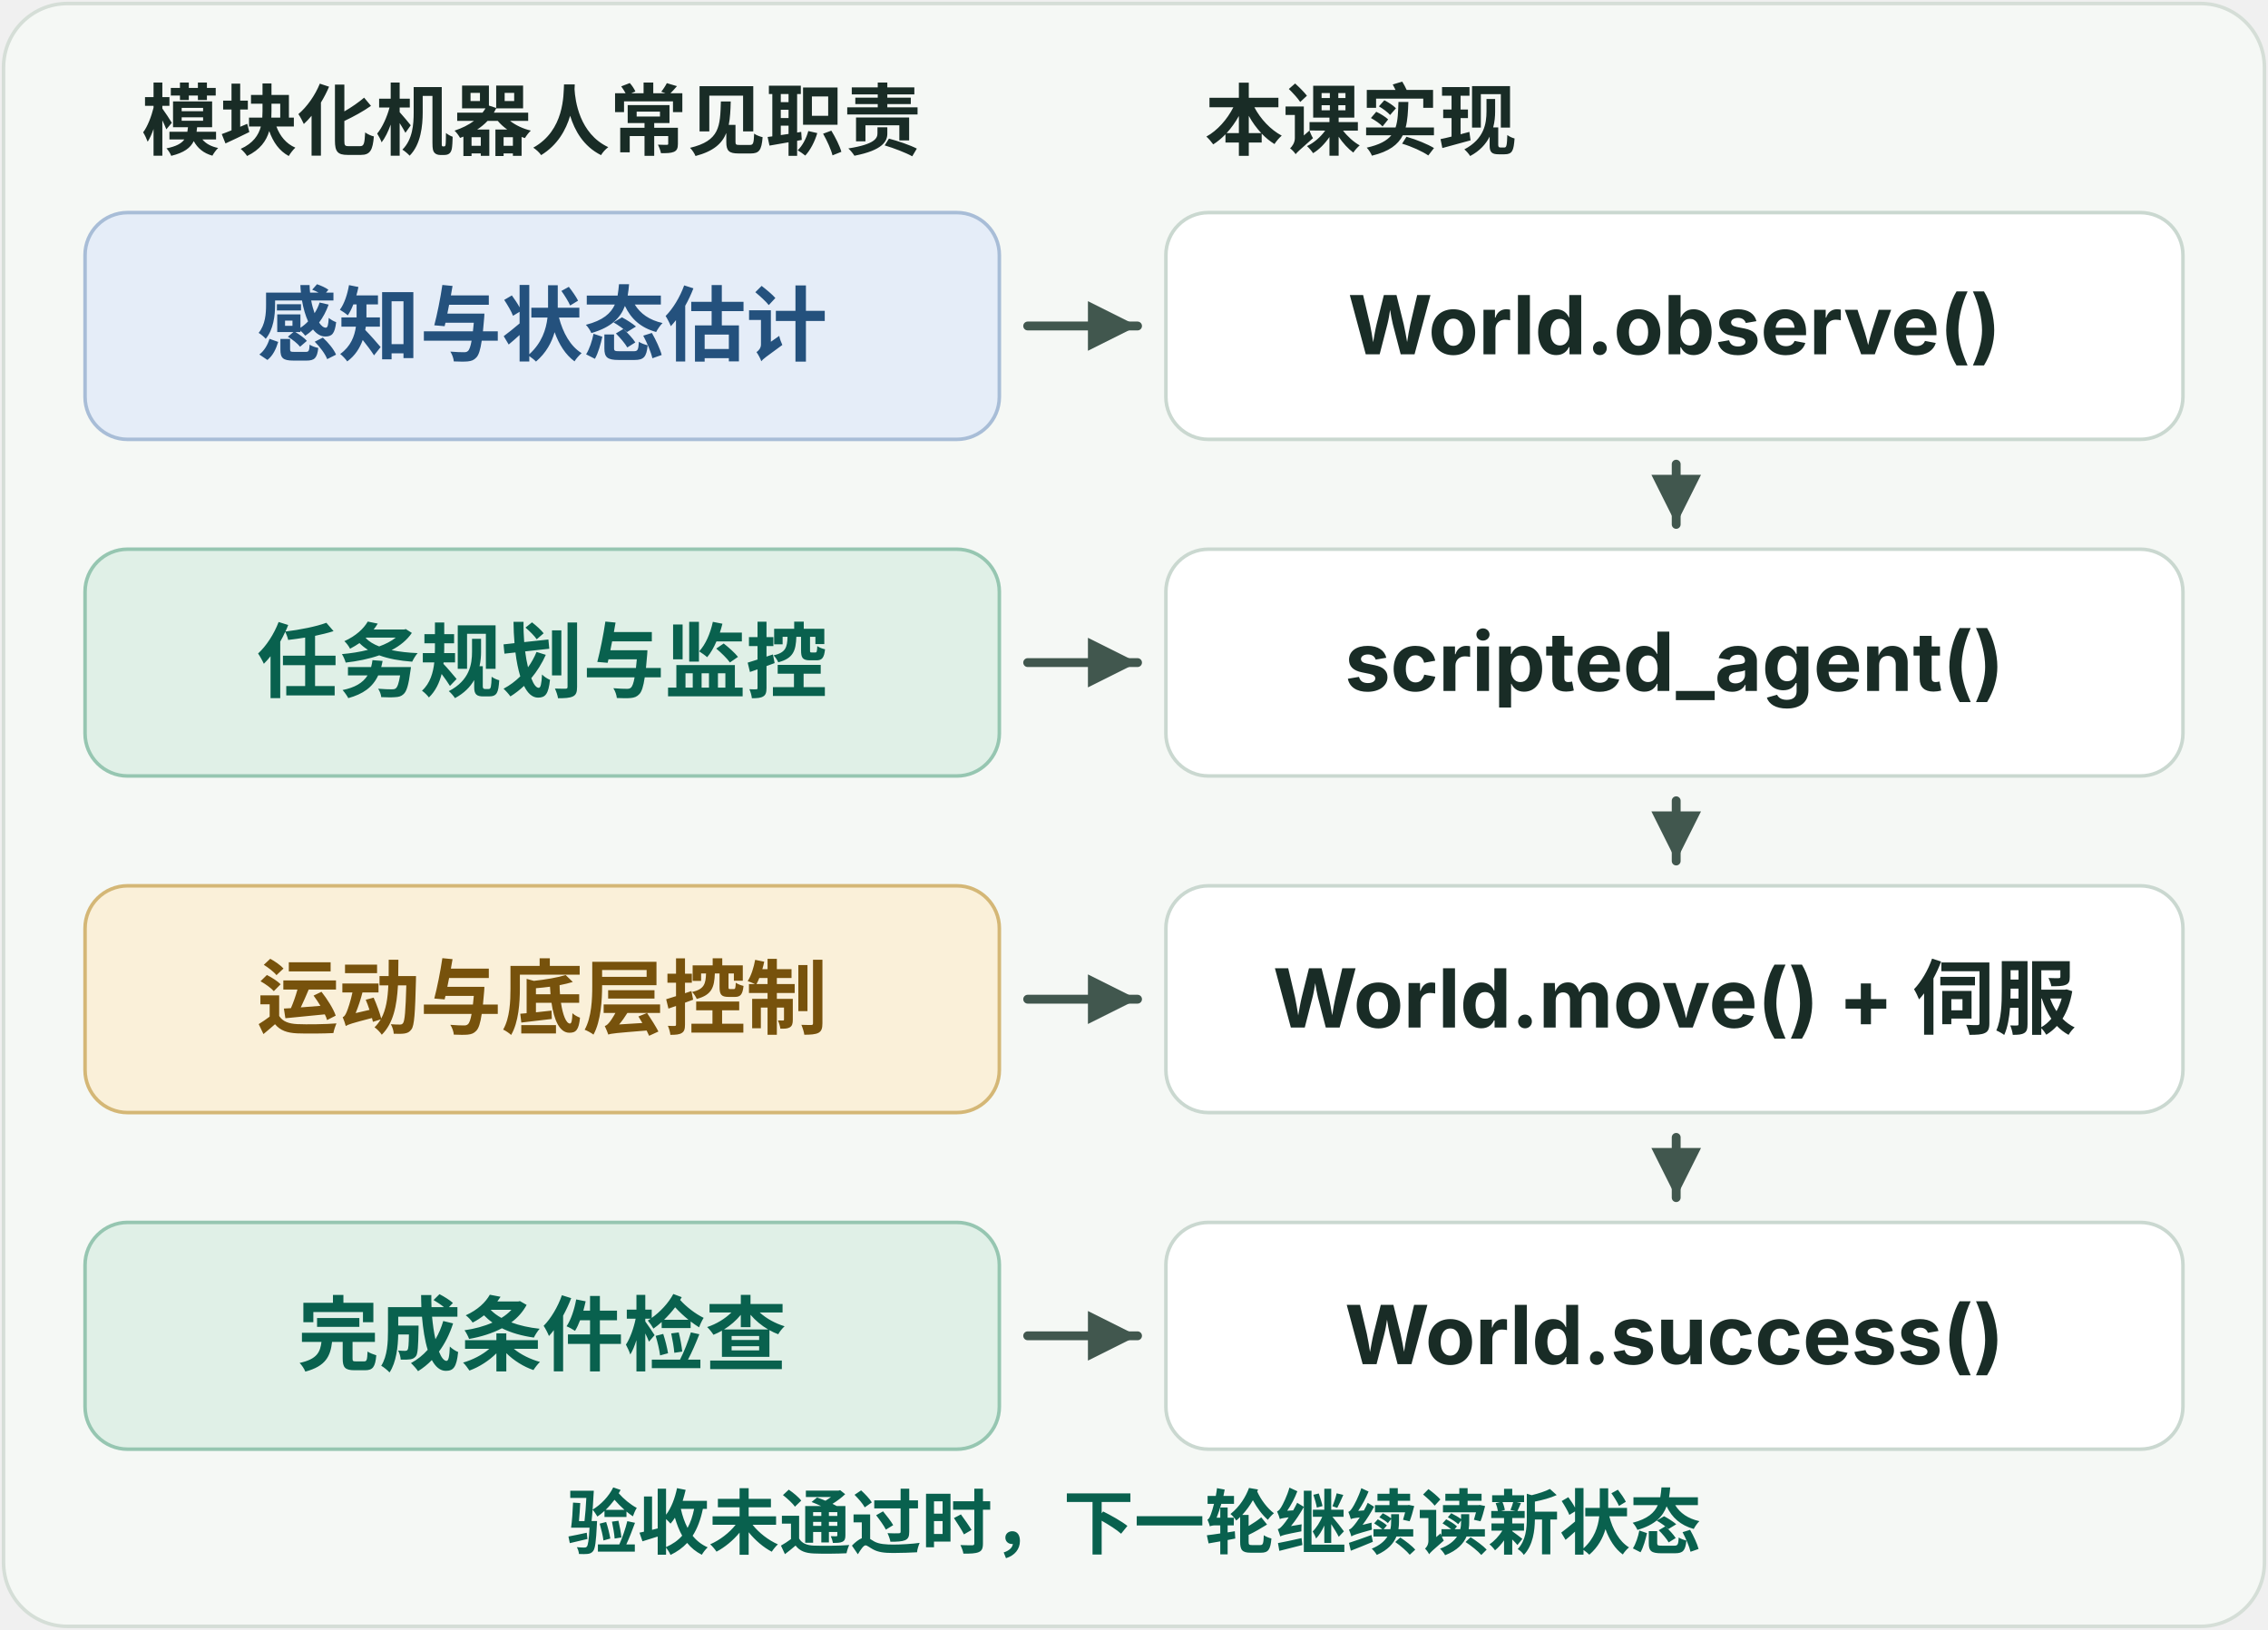
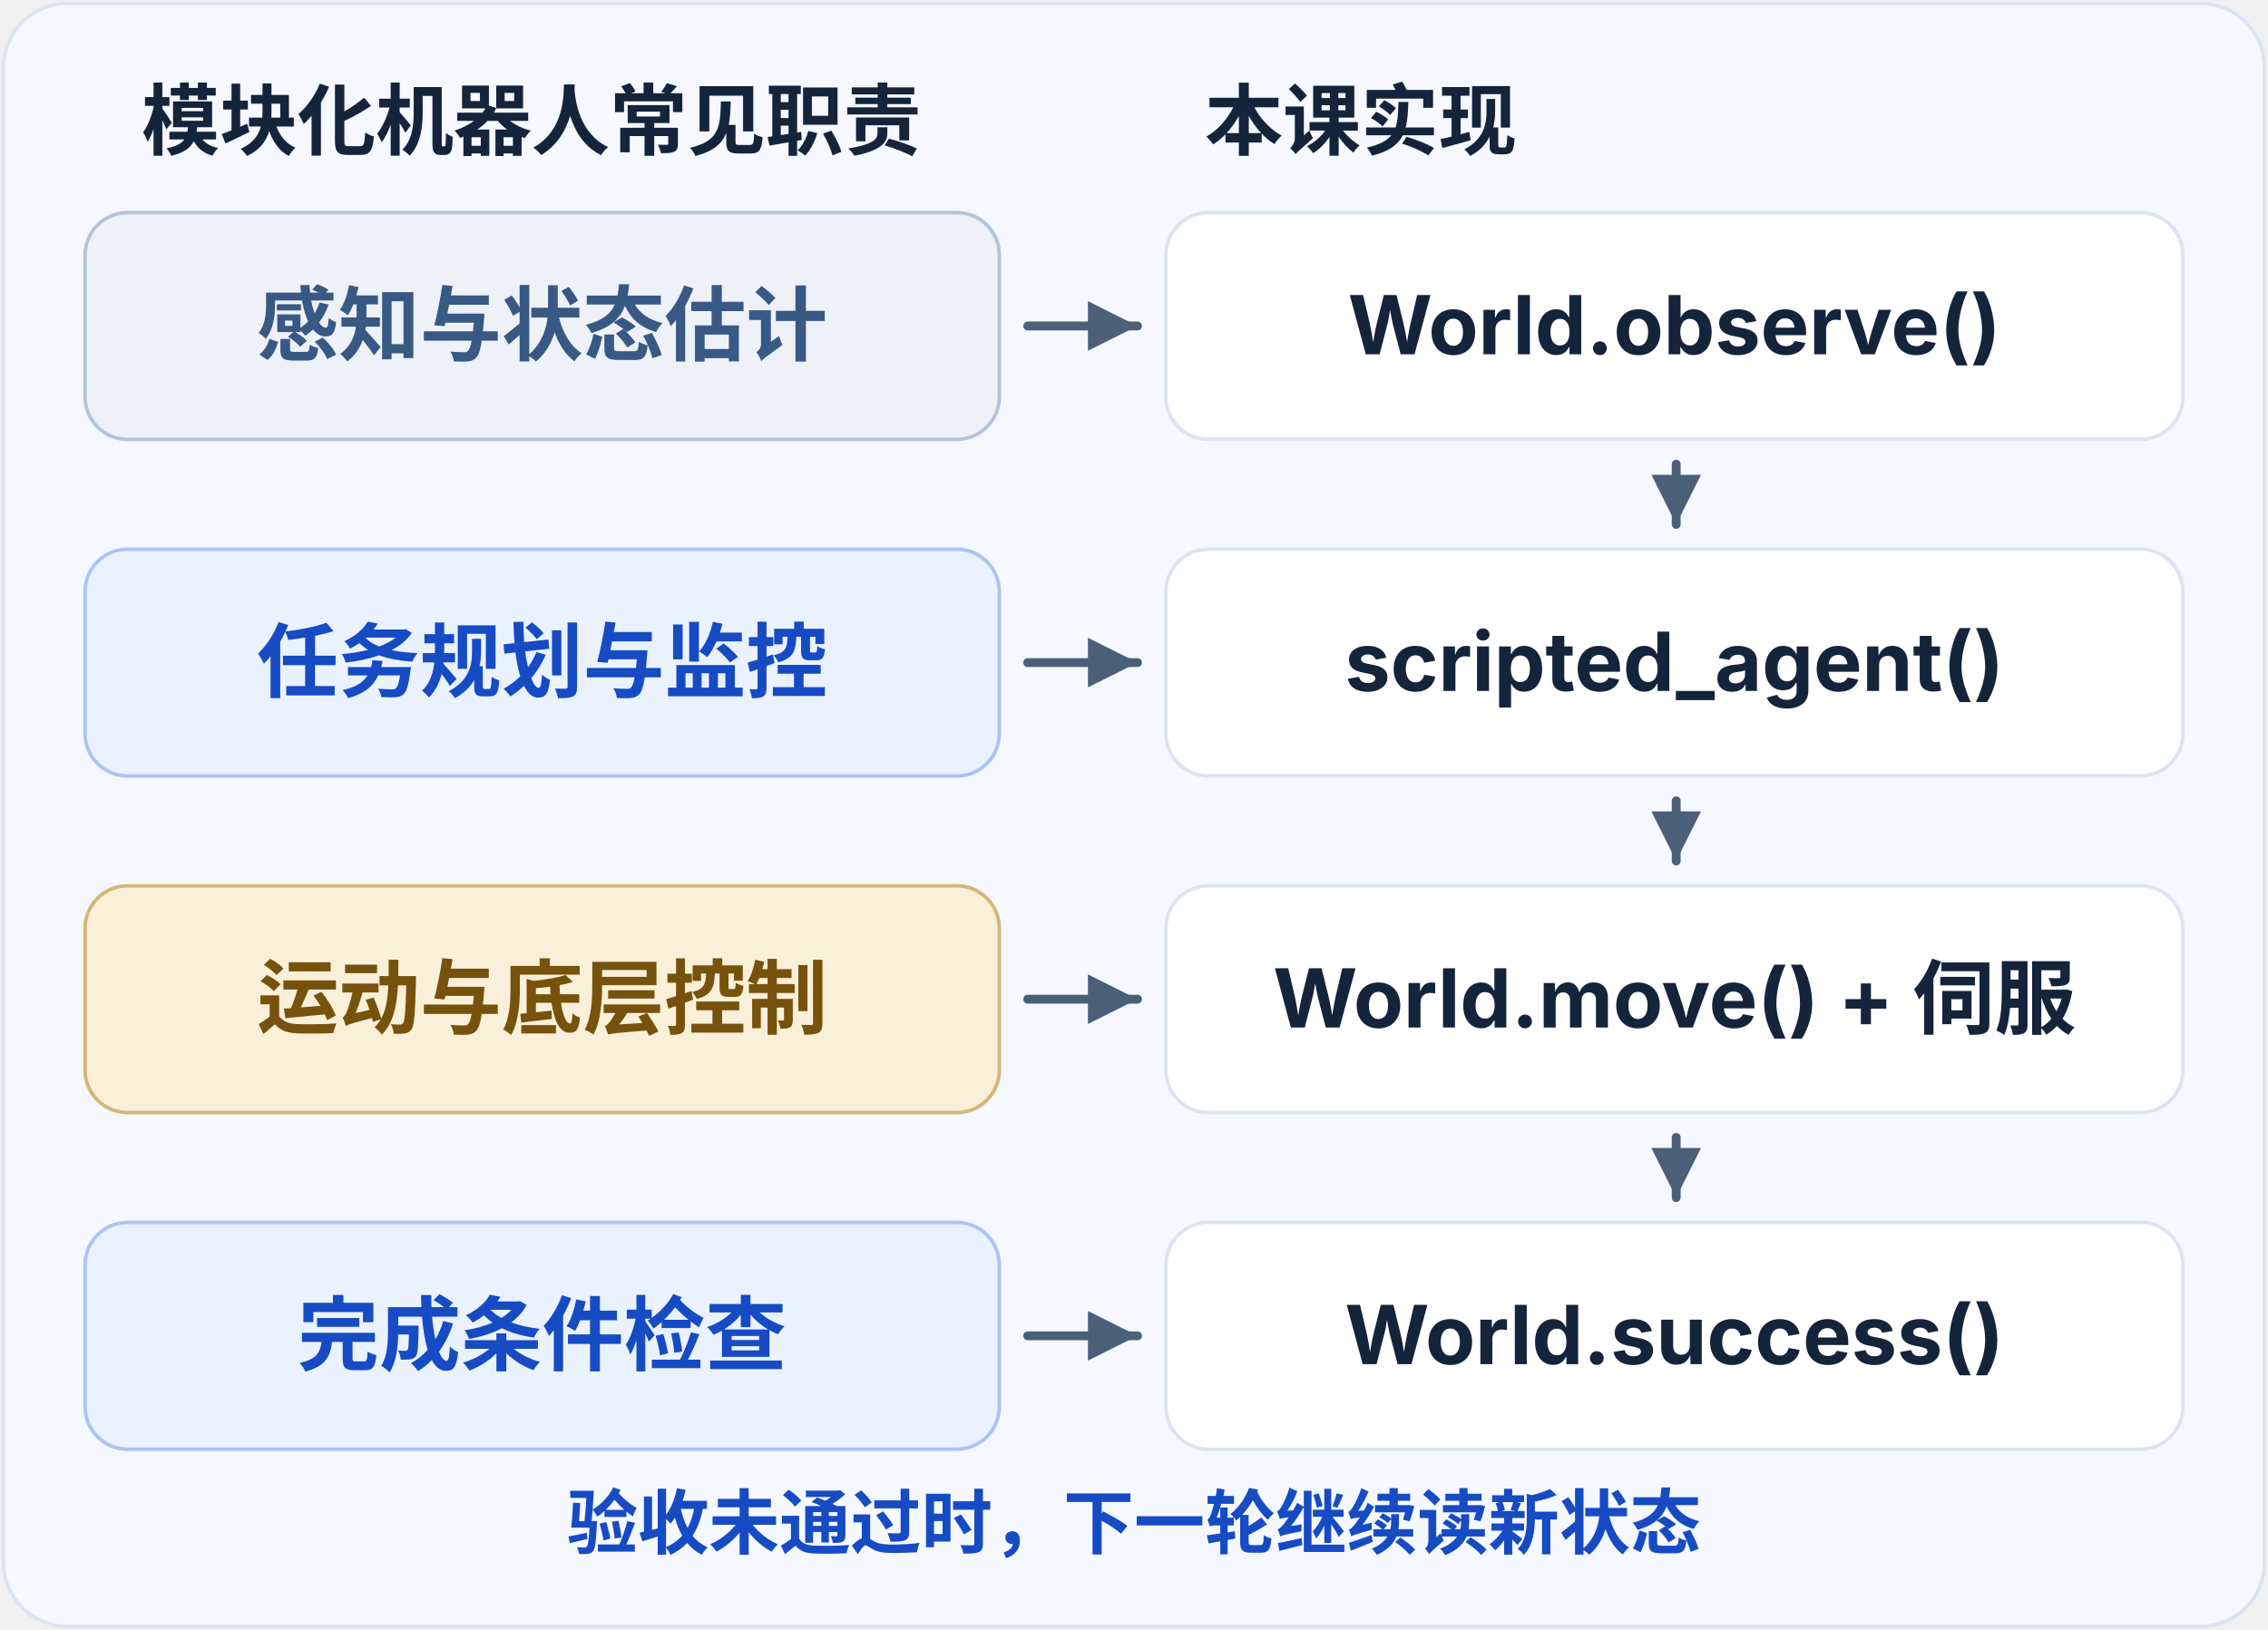
<svg xmlns="http://www.w3.org/2000/svg" width="640" height="460" viewBox="0 0 640 460">
  <defs>
    <marker id="ink" viewBox="0 0 10 10" refX="8" refY="5" markerWidth="7" markerHeight="7" orient="auto-start-reverse">
-       <path d="M 0 1 L 8 5 L 0 9 z" fill="#41574e" />
+       <path d="M 0 1 L 8 5 L 0 9 z" fill="#4c5f79" />
    </marker>
-     <marker id="green" viewBox="0 0 10 10" refX="8" refY="5" markerWidth="7" markerHeight="7" orient="auto-start-reverse">
-       <path d="M 0 1 L 8 5 L 0 9 z" fill="#09614e" />
+     <marker id="accent" viewBox="0 0 10 10" refX="8" refY="5" markerWidth="7" markerHeight="7" orient="auto-start-reverse">
+       <path d="M 0 1 L 8 5 L 0 9 z" fill="#164bc4" />
    </marker>
    <marker id="red" viewBox="0 0 10 10" refX="8" refY="5" markerWidth="7" markerHeight="7" orient="auto-start-reverse">
      <path d="M 0 1 L 8 5 L 0 9 z" fill="#a3362e" />
    </marker>
    <marker id="blue" viewBox="0 0 10 10" refX="8" refY="5" markerWidth="7" markerHeight="7" orient="auto-start-reverse">
-       <path d="M 0 1 L 8 5 L 0 9 z" fill="#24517d" />
+       <path d="M 0 1 L 8 5 L 0 9 z" fill="#385984" />
    </marker>
  </defs>
  <g font-family="system-ui, -apple-system, 'PingFang SC', 'Microsoft YaHei', sans-serif">
-     <rect x="1" y="1" width="638" height="458" rx="18" fill="#f5f8f5" stroke="#d5ded7" />
-     <text x="40" y="42" text-anchor="start" font-size="22" font-weight="700" fill="#192c26">模块化机器人常见职责</text>
-     <text x="340" y="42" text-anchor="start" font-size="22" font-weight="700" fill="#192c26">本课实现</text>
-     <rect x="24" y="60" width="258" height="64" rx="12" fill="#e5edf8" stroke="#a8bdd7" />
-     <text x="153.0" y="100.0" text-anchor="middle" font-size="23" font-weight="680" fill="#24517d">感知与状态估计</text>
-     <polyline points="290,92 321,92" fill="none" stroke="#41574e" stroke-width="2.5" stroke-linecap="round" stroke-linejoin="round" marker-end="url(#ink)" />
-     <rect x="329" y="60" width="287" height="64" rx="12" fill="#ffffff" stroke="#cad8d0" />
-     <text x="472.5" y="100.0" text-anchor="middle" font-size="23" font-weight="680" fill="#192c26">World.observe()</text>
-     <polyline points="473,131 473,148" fill="none" stroke="#41574e" stroke-width="2.5" stroke-linecap="round" stroke-linejoin="round" marker-end="url(#ink)" />
-     <rect x="24" y="155" width="258" height="64" rx="12" fill="#e0f0e7" stroke="#96c6b1" />
-     <text x="153.0" y="195.0" text-anchor="middle" font-size="23" font-weight="680" fill="#09614e">任务规划与监控</text>
-     <polyline points="290,187 321,187" fill="none" stroke="#41574e" stroke-width="2.5" stroke-linecap="round" stroke-linejoin="round" marker-end="url(#ink)" />
-     <rect x="329" y="155" width="287" height="64" rx="12" fill="#ffffff" stroke="#cad8d0" />
-     <text x="472.5" y="195.0" text-anchor="middle" font-size="23" font-weight="680" fill="#192c26">scripted_agent()</text>
-     <polyline points="473,226 473,243" fill="none" stroke="#41574e" stroke-width="2.5" stroke-linecap="round" stroke-linejoin="round" marker-end="url(#ink)" />
+     <rect x="1" y="1" width="638" height="458" rx="18" fill="#f5f8fe" stroke="#dbe4ef" />
+     <text x="40" y="42" text-anchor="start" font-size="22" font-weight="700" fill="#14243b">模块化机器人常见职责</text>
+     <text x="340" y="42" text-anchor="start" font-size="22" font-weight="700" fill="#14243b">本课实现</text>
+     <rect x="24" y="60" width="258" height="64" rx="12" fill="#eef2f8" stroke="#b3c4db" />
+     <text x="153.0" y="100.0" text-anchor="middle" font-size="23" font-weight="680" fill="#385984">感知与状态估计</text>
+     <polyline points="290,92 321,92" fill="none" stroke="#4c5f79" stroke-width="2.5" stroke-linecap="round" stroke-linejoin="round" marker-end="url(#ink)" />
+     <rect x="329" y="60" width="287" height="64" rx="12" fill="#ffffff" stroke="#dbe4ef" />
+     <text x="472.5" y="100.0" text-anchor="middle" font-size="23" font-weight="680" fill="#14243b">World.observe()</text>
+     <polyline points="473,131 473,148" fill="none" stroke="#4c5f79" stroke-width="2.5" stroke-linecap="round" stroke-linejoin="round" marker-end="url(#ink)" />
+     <rect x="24" y="155" width="258" height="64" rx="12" fill="#eaf2ff" stroke="#a9c4f6" />
+     <text x="153.0" y="195.0" text-anchor="middle" font-size="23" font-weight="680" fill="#164bc4">任务规划与监控</text>
+     <polyline points="290,187 321,187" fill="none" stroke="#4c5f79" stroke-width="2.5" stroke-linecap="round" stroke-linejoin="round" marker-end="url(#ink)" />
+     <rect x="329" y="155" width="287" height="64" rx="12" fill="#ffffff" stroke="#dbe4ef" />
+     <text x="472.5" y="195.0" text-anchor="middle" font-size="23" font-weight="680" fill="#14243b">scripted_agent()</text>
+     <polyline points="473,226 473,243" fill="none" stroke="#4c5f79" stroke-width="2.5" stroke-linecap="round" stroke-linejoin="round" marker-end="url(#ink)" />
    <rect x="24" y="250" width="258" height="64" rx="12" fill="#faf0d9" stroke="#d4b776" />
    <text x="153.0" y="290.0" text-anchor="middle" font-size="23" font-weight="680" fill="#77520c">运动与底层控制</text>
-     <polyline points="290,282 321,282" fill="none" stroke="#41574e" stroke-width="2.5" stroke-linecap="round" stroke-linejoin="round" marker-end="url(#ink)" />
-     <rect x="329" y="250" width="287" height="64" rx="12" fill="#ffffff" stroke="#cad8d0" />
-     <text x="472.5" y="290.0" text-anchor="middle" font-size="23" font-weight="680" fill="#192c26">World.move() + 伺服</text>
-     <polyline points="473,321 473,338" fill="none" stroke="#41574e" stroke-width="2.5" stroke-linecap="round" stroke-linejoin="round" marker-end="url(#ink)" />
-     <rect x="24" y="345" width="258" height="64" rx="12" fill="#e0f0e7" stroke="#96c6b1" />
-     <text x="153.0" y="385.0" text-anchor="middle" font-size="23" font-weight="680" fill="#09614e">完成条件检查</text>
-     <polyline points="290,377 321,377" fill="none" stroke="#41574e" stroke-width="2.5" stroke-linecap="round" stroke-linejoin="round" marker-end="url(#ink)" />
-     <rect x="329" y="345" width="287" height="64" rx="12" fill="#ffffff" stroke="#cad8d0" />
-     <text x="472.5" y="385.0" text-anchor="middle" font-size="23" font-weight="680" fill="#192c26">World.success()</text>
-     <text x="320" y="437" text-anchor="middle" font-size="20" font-weight="640" fill="#09614e">验收未通过时，下一轮继续读新状态</text>
+     <polyline points="290,282 321,282" fill="none" stroke="#4c5f79" stroke-width="2.5" stroke-linecap="round" stroke-linejoin="round" marker-end="url(#ink)" />
+     <rect x="329" y="250" width="287" height="64" rx="12" fill="#ffffff" stroke="#dbe4ef" />
+     <text x="472.5" y="290.0" text-anchor="middle" font-size="23" font-weight="680" fill="#14243b">World.move() + 伺服</text>
+     <polyline points="473,321 473,338" fill="none" stroke="#4c5f79" stroke-width="2.5" stroke-linecap="round" stroke-linejoin="round" marker-end="url(#ink)" />
+     <rect x="24" y="345" width="258" height="64" rx="12" fill="#eaf2ff" stroke="#a9c4f6" />
+     <text x="153.0" y="385.0" text-anchor="middle" font-size="23" font-weight="680" fill="#164bc4">完成条件检查</text>
+     <polyline points="290,377 321,377" fill="none" stroke="#4c5f79" stroke-width="2.5" stroke-linecap="round" stroke-linejoin="round" marker-end="url(#ink)" />
+     <rect x="329" y="345" width="287" height="64" rx="12" fill="#ffffff" stroke="#dbe4ef" />
+     <text x="472.5" y="385.0" text-anchor="middle" font-size="23" font-weight="680" fill="#14243b">World.success()</text>
+     <text x="320" y="437" text-anchor="middle" font-size="20" font-weight="640" fill="#164bc4">验收未通过时，下一轮继续读新状态</text>
  </g>
</svg>
